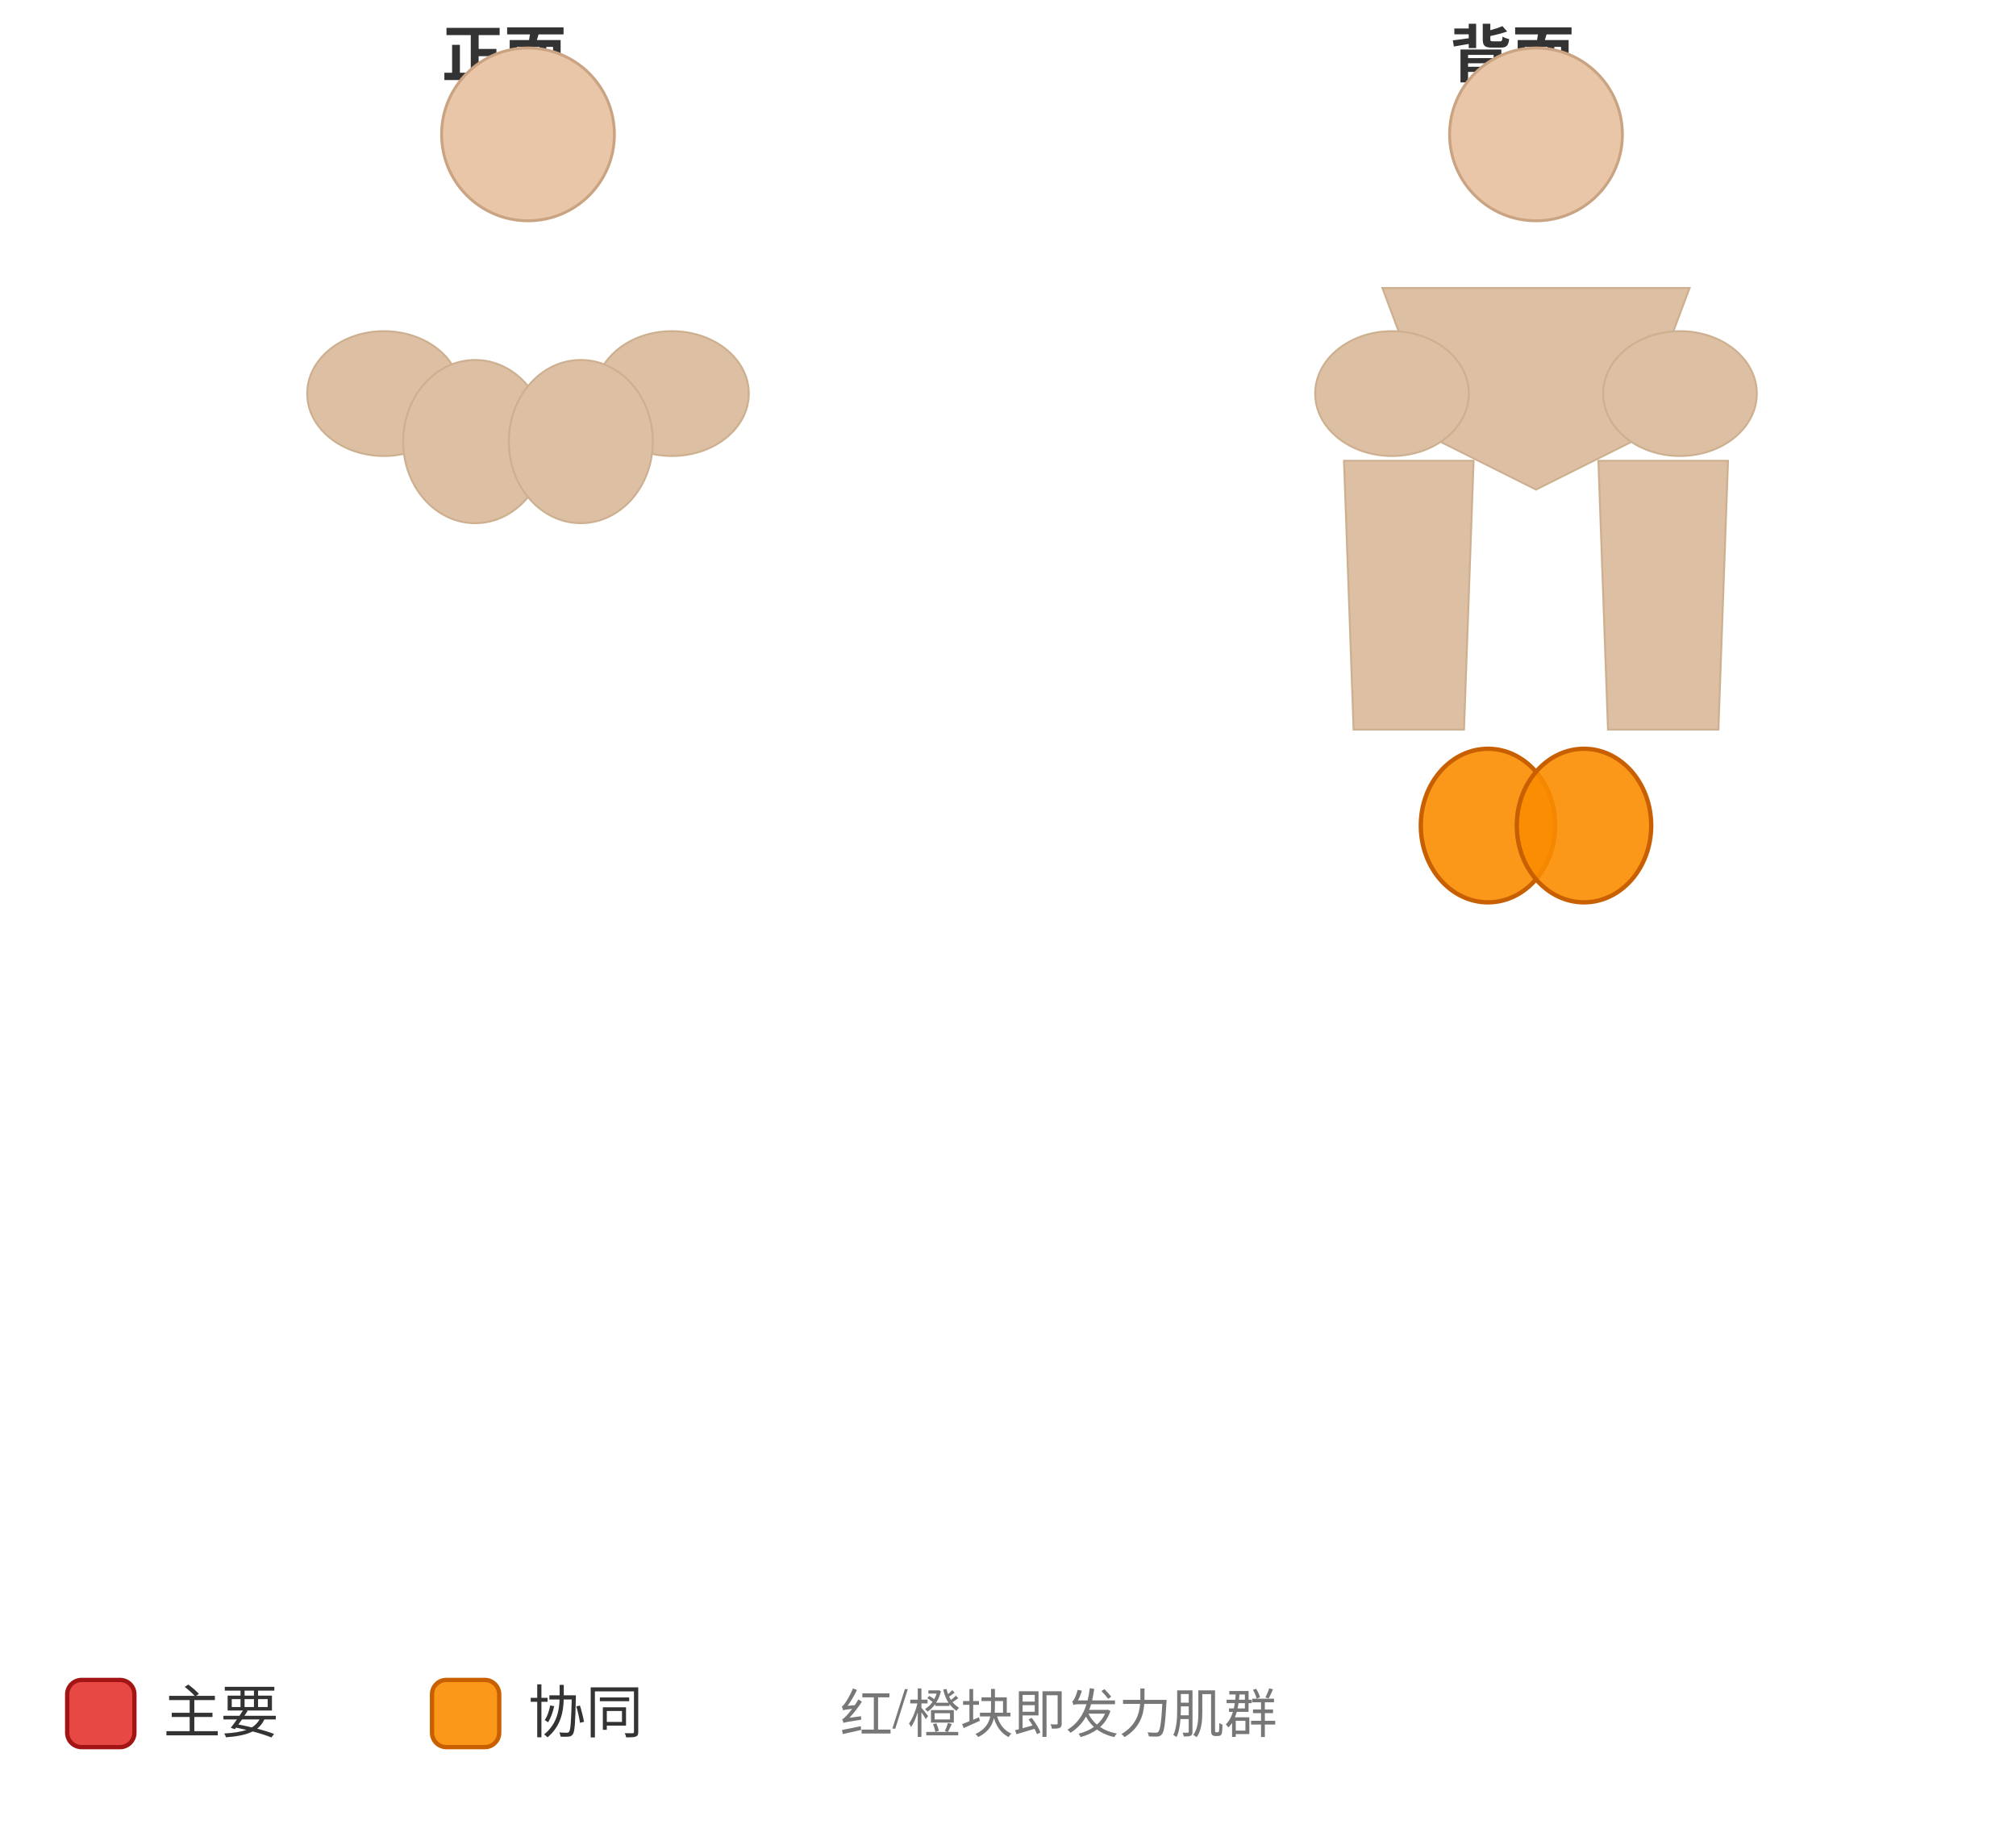
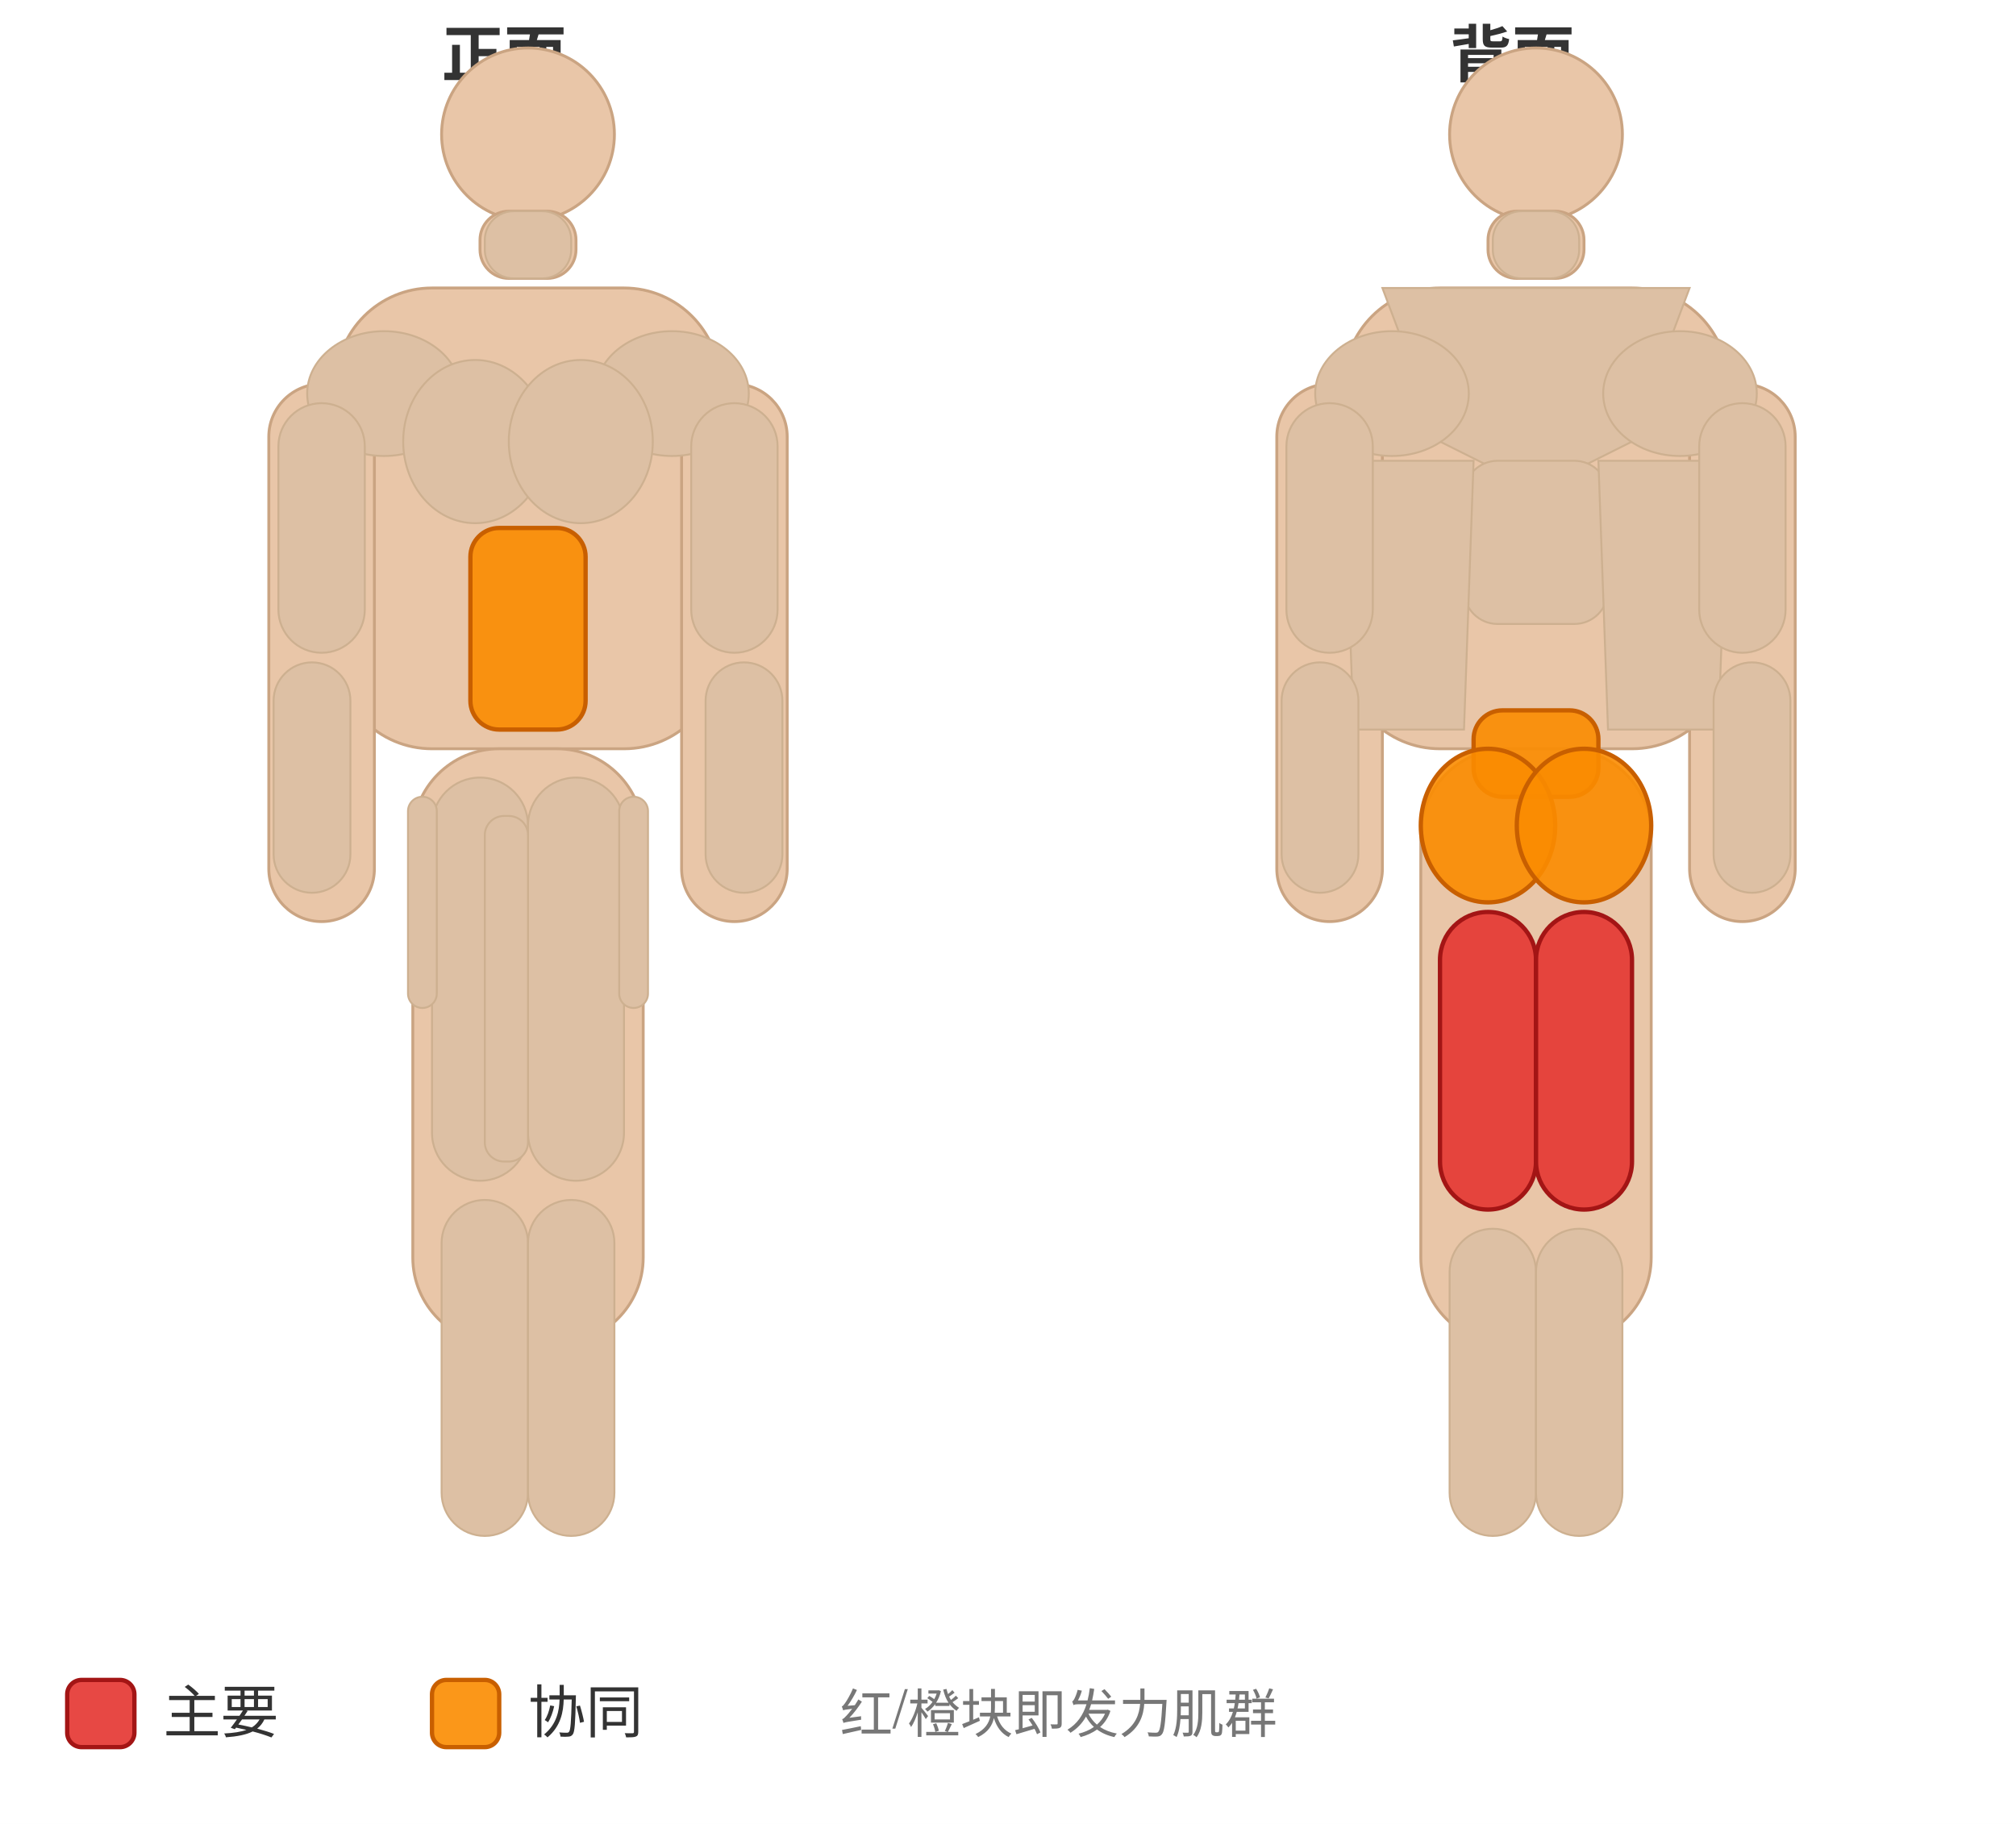
- <svg xmlns="http://www.w3.org/2000/svg" viewBox="0 0 420 380" font-family="-apple-system,Segoe UI,Helvetica,Arial,sans-serif">
+ <svg xmlns="http://www.w3.org/2000/svg" viewBox="0 0 420 380" width="420" height="380" font-family="-apple-system,Segoe UI,Helvetica,Arial,sans-serif">
  <rect width="420" height="380" fill="#ffffff" />
  <text x="105" y="16" font-size="13" font-weight="700" text-anchor="middle" fill="#333">正面</text>
  <text x="315" y="16" font-size="13" font-weight="700" text-anchor="middle" fill="#333">背面</text>
  <g transform="translate(10,0)">
    <circle fill="#e9c6a8" stroke="#caa482" stroke-width="0.6" cx="100" cy="28" r="18" />
-     <rect fill="#e9c6a8" stroke="#caa482" stroke-width="0.6" x="90" y="44" w="20" h="14" rx="6" />
-     <rect fill="#e9c6a8" stroke="#caa482" stroke-width="0.6" x="60" y="60" w="80" h="96" rx="20" />
-     <rect fill="#e9c6a8" stroke="#caa482" stroke-width="0.6" x="46" y="80" w="22" h="112" rx="11" />
-     <rect fill="#e9c6a8" stroke="#caa482" stroke-width="0.6" x="132" y="80" w="22" h="112" rx="11" />
-     <rect fill="#e9c6a8" stroke="#caa482" stroke-width="0.6" x="76" y="156" w="48" h="124" rx="18" />
-     <rect fill="#ddc0a4" stroke="#cdb090" stroke-width="0.4" x="91" y="44" w="18" h="14" rx="6" />
+     <rect fill="#e9c6a8" stroke="#caa482" stroke-width="0.6" x="90" y="44" width="20" height="14" rx="6" />
+     <rect fill="#e9c6a8" stroke="#caa482" stroke-width="0.6" x="60" y="60" width="80" height="96" rx="20" />
+     <rect fill="#e9c6a8" stroke="#caa482" stroke-width="0.6" x="46" y="80" width="22" height="112" rx="11" />
+     <rect fill="#e9c6a8" stroke="#caa482" stroke-width="0.6" x="132" y="80" width="22" height="112" rx="11" />
+     <rect fill="#e9c6a8" stroke="#caa482" stroke-width="0.6" x="76" y="156" width="48" height="124" rx="18" />
+     <rect fill="#ddc0a4" stroke="#cdb090" stroke-width="0.4" x="91" y="44" width="18" height="14" rx="6" />
    <ellipse fill="#ddc0a4" stroke="#cdb090" stroke-width="0.4" cx="70" cy="82" rx="16" ry="13" />
    <ellipse fill="#ddc0a4" stroke="#cdb090" stroke-width="0.4" cx="130" cy="82" rx="16" ry="13" />
    <ellipse fill="#ddc0a4" stroke="#cdb090" stroke-width="0.4" cx="89" cy="92" rx="15" ry="17" />
    <ellipse fill="#ddc0a4" stroke="#cdb090" stroke-width="0.4" cx="111" cy="92" rx="15" ry="17" />
-     <rect fill="#ddc0a4" stroke="#cdb090" stroke-width="0.4" x="48" y="84" w="18" h="52" rx="9" />
-     <rect fill="#ddc0a4" stroke="#cdb090" stroke-width="0.4" x="134" y="84" w="18" h="52" rx="9" />
-     <rect fill="#ddc0a4" stroke="#cdb090" stroke-width="0.4" x="47" y="138" w="16" h="48" rx="8" />
-     <rect fill="#ddc0a4" stroke="#cdb090" stroke-width="0.4" x="137" y="138" w="16" h="48" rx="8" />
-     <rect fill="#fb8c00" fill-opacity="0.9" stroke="#c85f00" stroke-width="0.9" x="88" y="110" w="24" h="42" rx="6" />
-     <rect fill="#ddc0a4" stroke="#cdb090" stroke-width="0.4" x="80" y="162" w="20" h="84" rx="10" />
-     <rect fill="#ddc0a4" stroke="#cdb090" stroke-width="0.4" x="100" y="162" w="20" h="84" rx="10" />
-     <rect fill="#ddc0a4" stroke="#cdb090" stroke-width="0.4" x="91" y="170" w="9" h="72" rx="4" />
-     <rect fill="#ddc0a4" stroke="#cdb090" stroke-width="0.4" x="75" y="166" w="6" h="44" rx="3" />
-     <rect fill="#ddc0a4" stroke="#cdb090" stroke-width="0.4" x="119" y="166" w="6" h="44" rx="3" />
-     <rect fill="#ddc0a4" stroke="#cdb090" stroke-width="0.4" x="82" y="250" w="18" h="70" rx="9" />
-     <rect fill="#ddc0a4" stroke="#cdb090" stroke-width="0.4" x="100" y="250" w="18" h="70" rx="9" />
+     <rect fill="#ddc0a4" stroke="#cdb090" stroke-width="0.4" x="48" y="84" width="18" height="52" rx="9" />
+     <rect fill="#ddc0a4" stroke="#cdb090" stroke-width="0.4" x="134" y="84" width="18" height="52" rx="9" />
+     <rect fill="#ddc0a4" stroke="#cdb090" stroke-width="0.4" x="47" y="138" width="16" height="48" rx="8" />
+     <rect fill="#ddc0a4" stroke="#cdb090" stroke-width="0.4" x="137" y="138" width="16" height="48" rx="8" />
+     <rect fill="#fb8c00" fill-opacity="0.9" stroke="#c85f00" stroke-width="0.9" x="88" y="110" width="24" height="42" rx="6" />
+     <rect fill="#ddc0a4" stroke="#cdb090" stroke-width="0.4" x="80" y="162" width="20" height="84" rx="10" />
+     <rect fill="#ddc0a4" stroke="#cdb090" stroke-width="0.4" x="100" y="162" width="20" height="84" rx="10" />
+     <rect fill="#ddc0a4" stroke="#cdb090" stroke-width="0.4" x="91" y="170" width="9" height="72" rx="4" />
+     <rect fill="#ddc0a4" stroke="#cdb090" stroke-width="0.4" x="75" y="166" width="6" height="44" rx="3" />
+     <rect fill="#ddc0a4" stroke="#cdb090" stroke-width="0.4" x="119" y="166" width="6" height="44" rx="3" />
+     <rect fill="#ddc0a4" stroke="#cdb090" stroke-width="0.4" x="82" y="250" width="18" height="70" rx="9" />
+     <rect fill="#ddc0a4" stroke="#cdb090" stroke-width="0.4" x="100" y="250" width="18" height="70" rx="9" />
  </g>
  <g transform="translate(220,0)">
    <circle fill="#e9c6a8" stroke="#caa482" stroke-width="0.6" cx="100" cy="28" r="18" />
-     <rect fill="#e9c6a8" stroke="#caa482" stroke-width="0.6" x="90" y="44" w="20" h="14" rx="6" />
-     <rect fill="#e9c6a8" stroke="#caa482" stroke-width="0.6" x="60" y="60" w="80" h="96" rx="20" />
-     <rect fill="#e9c6a8" stroke="#caa482" stroke-width="0.6" x="46" y="80" w="22" h="112" rx="11" />
-     <rect fill="#e9c6a8" stroke="#caa482" stroke-width="0.6" x="132" y="80" w="22" h="112" rx="11" />
-     <rect fill="#e9c6a8" stroke="#caa482" stroke-width="0.6" x="76" y="156" w="48" h="124" rx="18" />
-     <rect fill="#ddc0a4" stroke="#cdb090" stroke-width="0.4" x="91" y="44" w="18" h="14" rx="6" />
+     <rect fill="#e9c6a8" stroke="#caa482" stroke-width="0.6" x="90" y="44" width="20" height="14" rx="6" />
+     <rect fill="#e9c6a8" stroke="#caa482" stroke-width="0.6" x="60" y="60" width="80" height="96" rx="20" />
+     <rect fill="#e9c6a8" stroke="#caa482" stroke-width="0.6" x="46" y="80" width="22" height="112" rx="11" />
+     <rect fill="#e9c6a8" stroke="#caa482" stroke-width="0.6" x="132" y="80" width="22" height="112" rx="11" />
+     <rect fill="#e9c6a8" stroke="#caa482" stroke-width="0.6" x="76" y="156" width="48" height="124" rx="18" />
+     <rect fill="#ddc0a4" stroke="#cdb090" stroke-width="0.4" x="91" y="44" width="18" height="14" rx="6" />
    <polygon fill="#ddc0a4" stroke="#cdb090" stroke-width="0.4" points="68,60 132,60 120,92 100,102 80,92" />
    <ellipse fill="#ddc0a4" stroke="#cdb090" stroke-width="0.4" cx="70" cy="82" rx="16" ry="13" />
    <ellipse fill="#ddc0a4" stroke="#cdb090" stroke-width="0.4" cx="130" cy="82" rx="16" ry="13" />
-     <rect fill="#ddc0a4" stroke="#cdb090" stroke-width="0.4" x="85" y="96" w="30" h="34" rx="7" />
+     <rect fill="#ddc0a4" stroke="#cdb090" stroke-width="0.4" x="85" y="96" width="30" height="34" rx="7" />
    <polygon fill="#ddc0a4" stroke="#cdb090" stroke-width="0.4" points="60,96 87,96 85,152 62,152" />
    <polygon fill="#ddc0a4" stroke="#cdb090" stroke-width="0.4" points="113,96 140,96 138,152 115,152" />
-     <rect fill="#fb8c00" fill-opacity="0.9" stroke="#c85f00" stroke-width="0.9" x="87" y="148" w="26" h="18" rx="6" />
-     <rect fill="#ddc0a4" stroke="#cdb090" stroke-width="0.4" x="48" y="84" w="18" h="52" rx="9" />
-     <rect fill="#ddc0a4" stroke="#cdb090" stroke-width="0.4" x="134" y="84" w="18" h="52" rx="9" />
-     <rect fill="#ddc0a4" stroke="#cdb090" stroke-width="0.4" x="47" y="138" w="16" h="48" rx="8" />
-     <rect fill="#ddc0a4" stroke="#cdb090" stroke-width="0.4" x="137" y="138" w="16" h="48" rx="8" />
+     <rect fill="#fb8c00" fill-opacity="0.9" stroke="#c85f00" stroke-width="0.9" x="87" y="148" width="26" height="18" rx="6" />
+     <rect fill="#ddc0a4" stroke="#cdb090" stroke-width="0.4" x="48" y="84" width="18" height="52" rx="9" />
+     <rect fill="#ddc0a4" stroke="#cdb090" stroke-width="0.4" x="134" y="84" width="18" height="52" rx="9" />
+     <rect fill="#ddc0a4" stroke="#cdb090" stroke-width="0.4" x="47" y="138" width="16" height="48" rx="8" />
+     <rect fill="#ddc0a4" stroke="#cdb090" stroke-width="0.4" x="137" y="138" width="16" height="48" rx="8" />
    <ellipse fill="#fb8c00" fill-opacity="0.9" stroke="#c85f00" stroke-width="0.9" cx="90" cy="172" rx="14" ry="16" />
    <ellipse fill="#fb8c00" fill-opacity="0.9" stroke="#c85f00" stroke-width="0.9" cx="110" cy="172" rx="14" ry="16" />
-     <rect fill="#e53935" fill-opacity="0.92" stroke="#a31515" stroke-width="0.9" x="80" y="190" w="20" h="62" rx="10" />
-     <rect fill="#e53935" fill-opacity="0.92" stroke="#a31515" stroke-width="0.9" x="100" y="190" w="20" h="62" rx="10" />
-     <rect fill="#ddc0a4" stroke="#cdb090" stroke-width="0.4" x="82" y="256" w="18" h="64" rx="9" />
-     <rect fill="#ddc0a4" stroke="#cdb090" stroke-width="0.4" x="100" y="256" w="18" h="64" rx="9" />
+     <rect fill="#e53935" fill-opacity="0.92" stroke="#a31515" stroke-width="0.9" x="80" y="190" width="20" height="62" rx="10" />
+     <rect fill="#e53935" fill-opacity="0.92" stroke="#a31515" stroke-width="0.9" x="100" y="190" width="20" height="62" rx="10" />
+     <rect fill="#ddc0a4" stroke="#cdb090" stroke-width="0.4" x="82" y="256" width="18" height="64" rx="9" />
+     <rect fill="#ddc0a4" stroke="#cdb090" stroke-width="0.4" x="100" y="256" width="18" height="64" rx="9" />
  </g>
  <rect x="14" y="350" width="14" height="14" rx="3" fill="#e53935" fill-opacity="0.92" stroke="#a31515" stroke-width="0.9" />
  <text x="34" y="361" font-size="12" fill="#333">主要</text>
  <rect x="90" y="350" width="14" height="14" rx="3" fill="#fb8c00" fill-opacity="0.9" stroke="#c85f00" stroke-width="0.9" />
  <text x="110" y="361" font-size="12" fill="#333">协同</text>
  <text x="175" y="361" font-size="11" fill="#777">红/橙块即发力肌群</text>
</svg>
